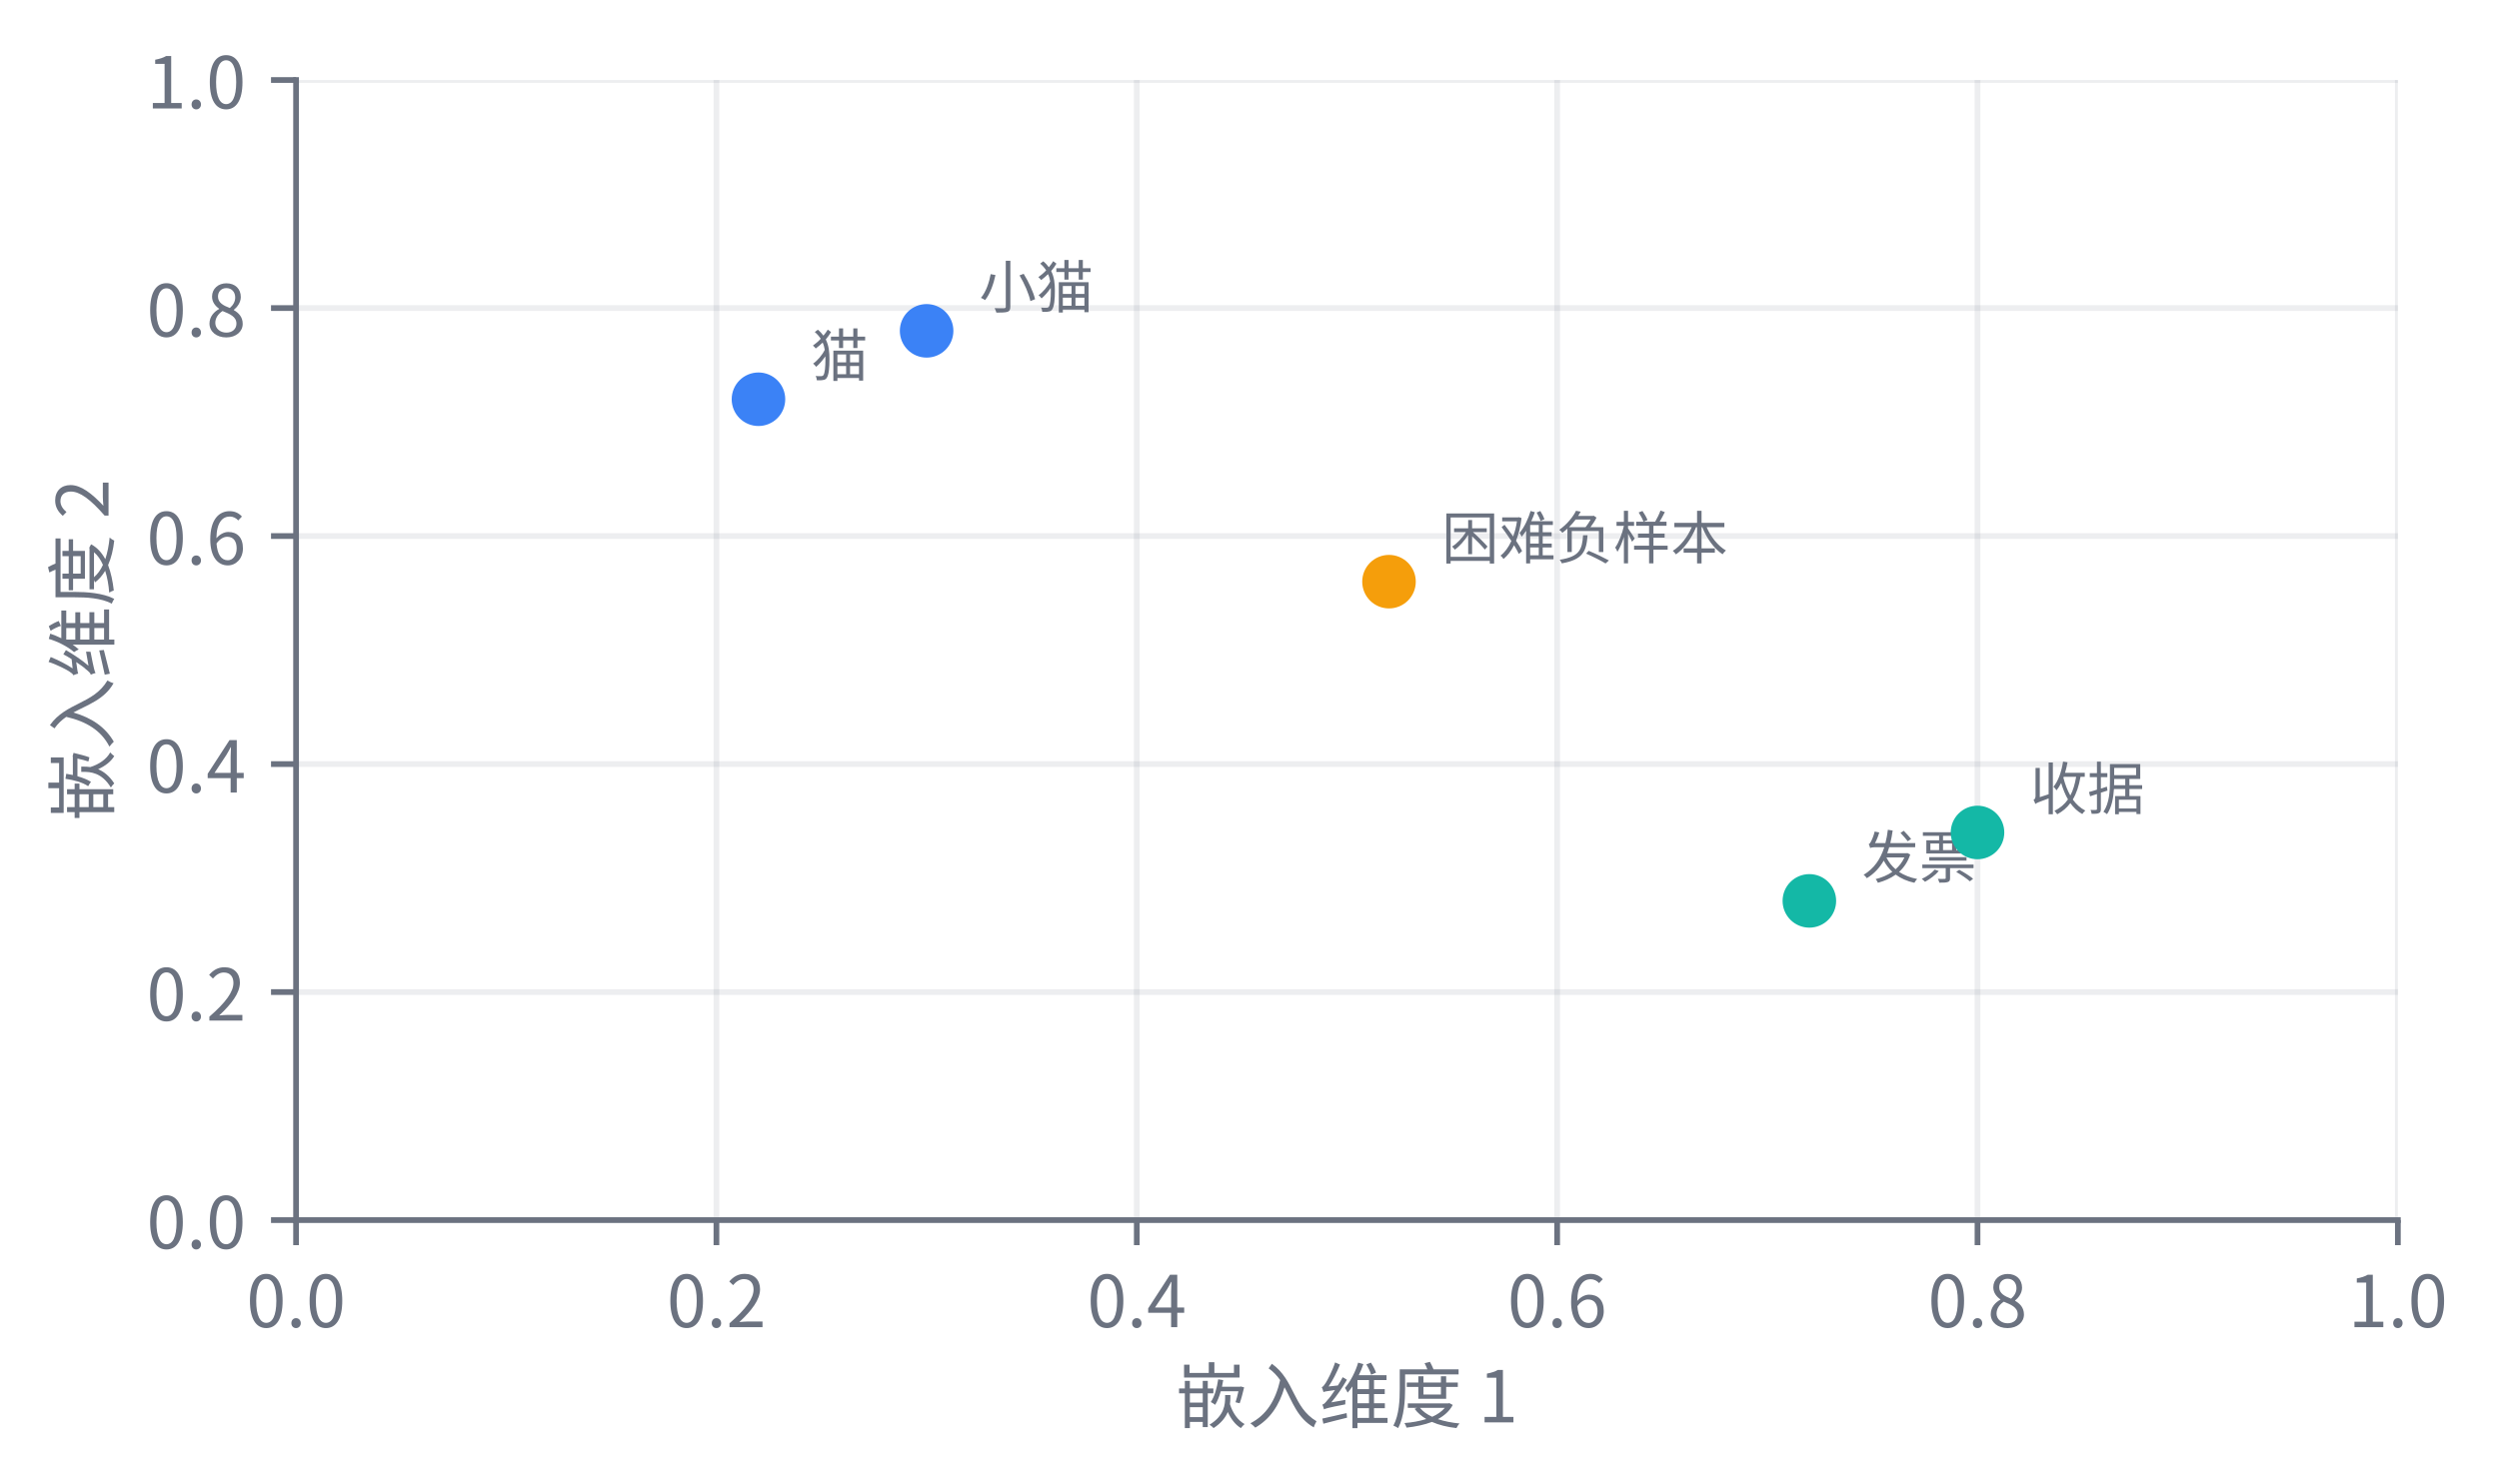
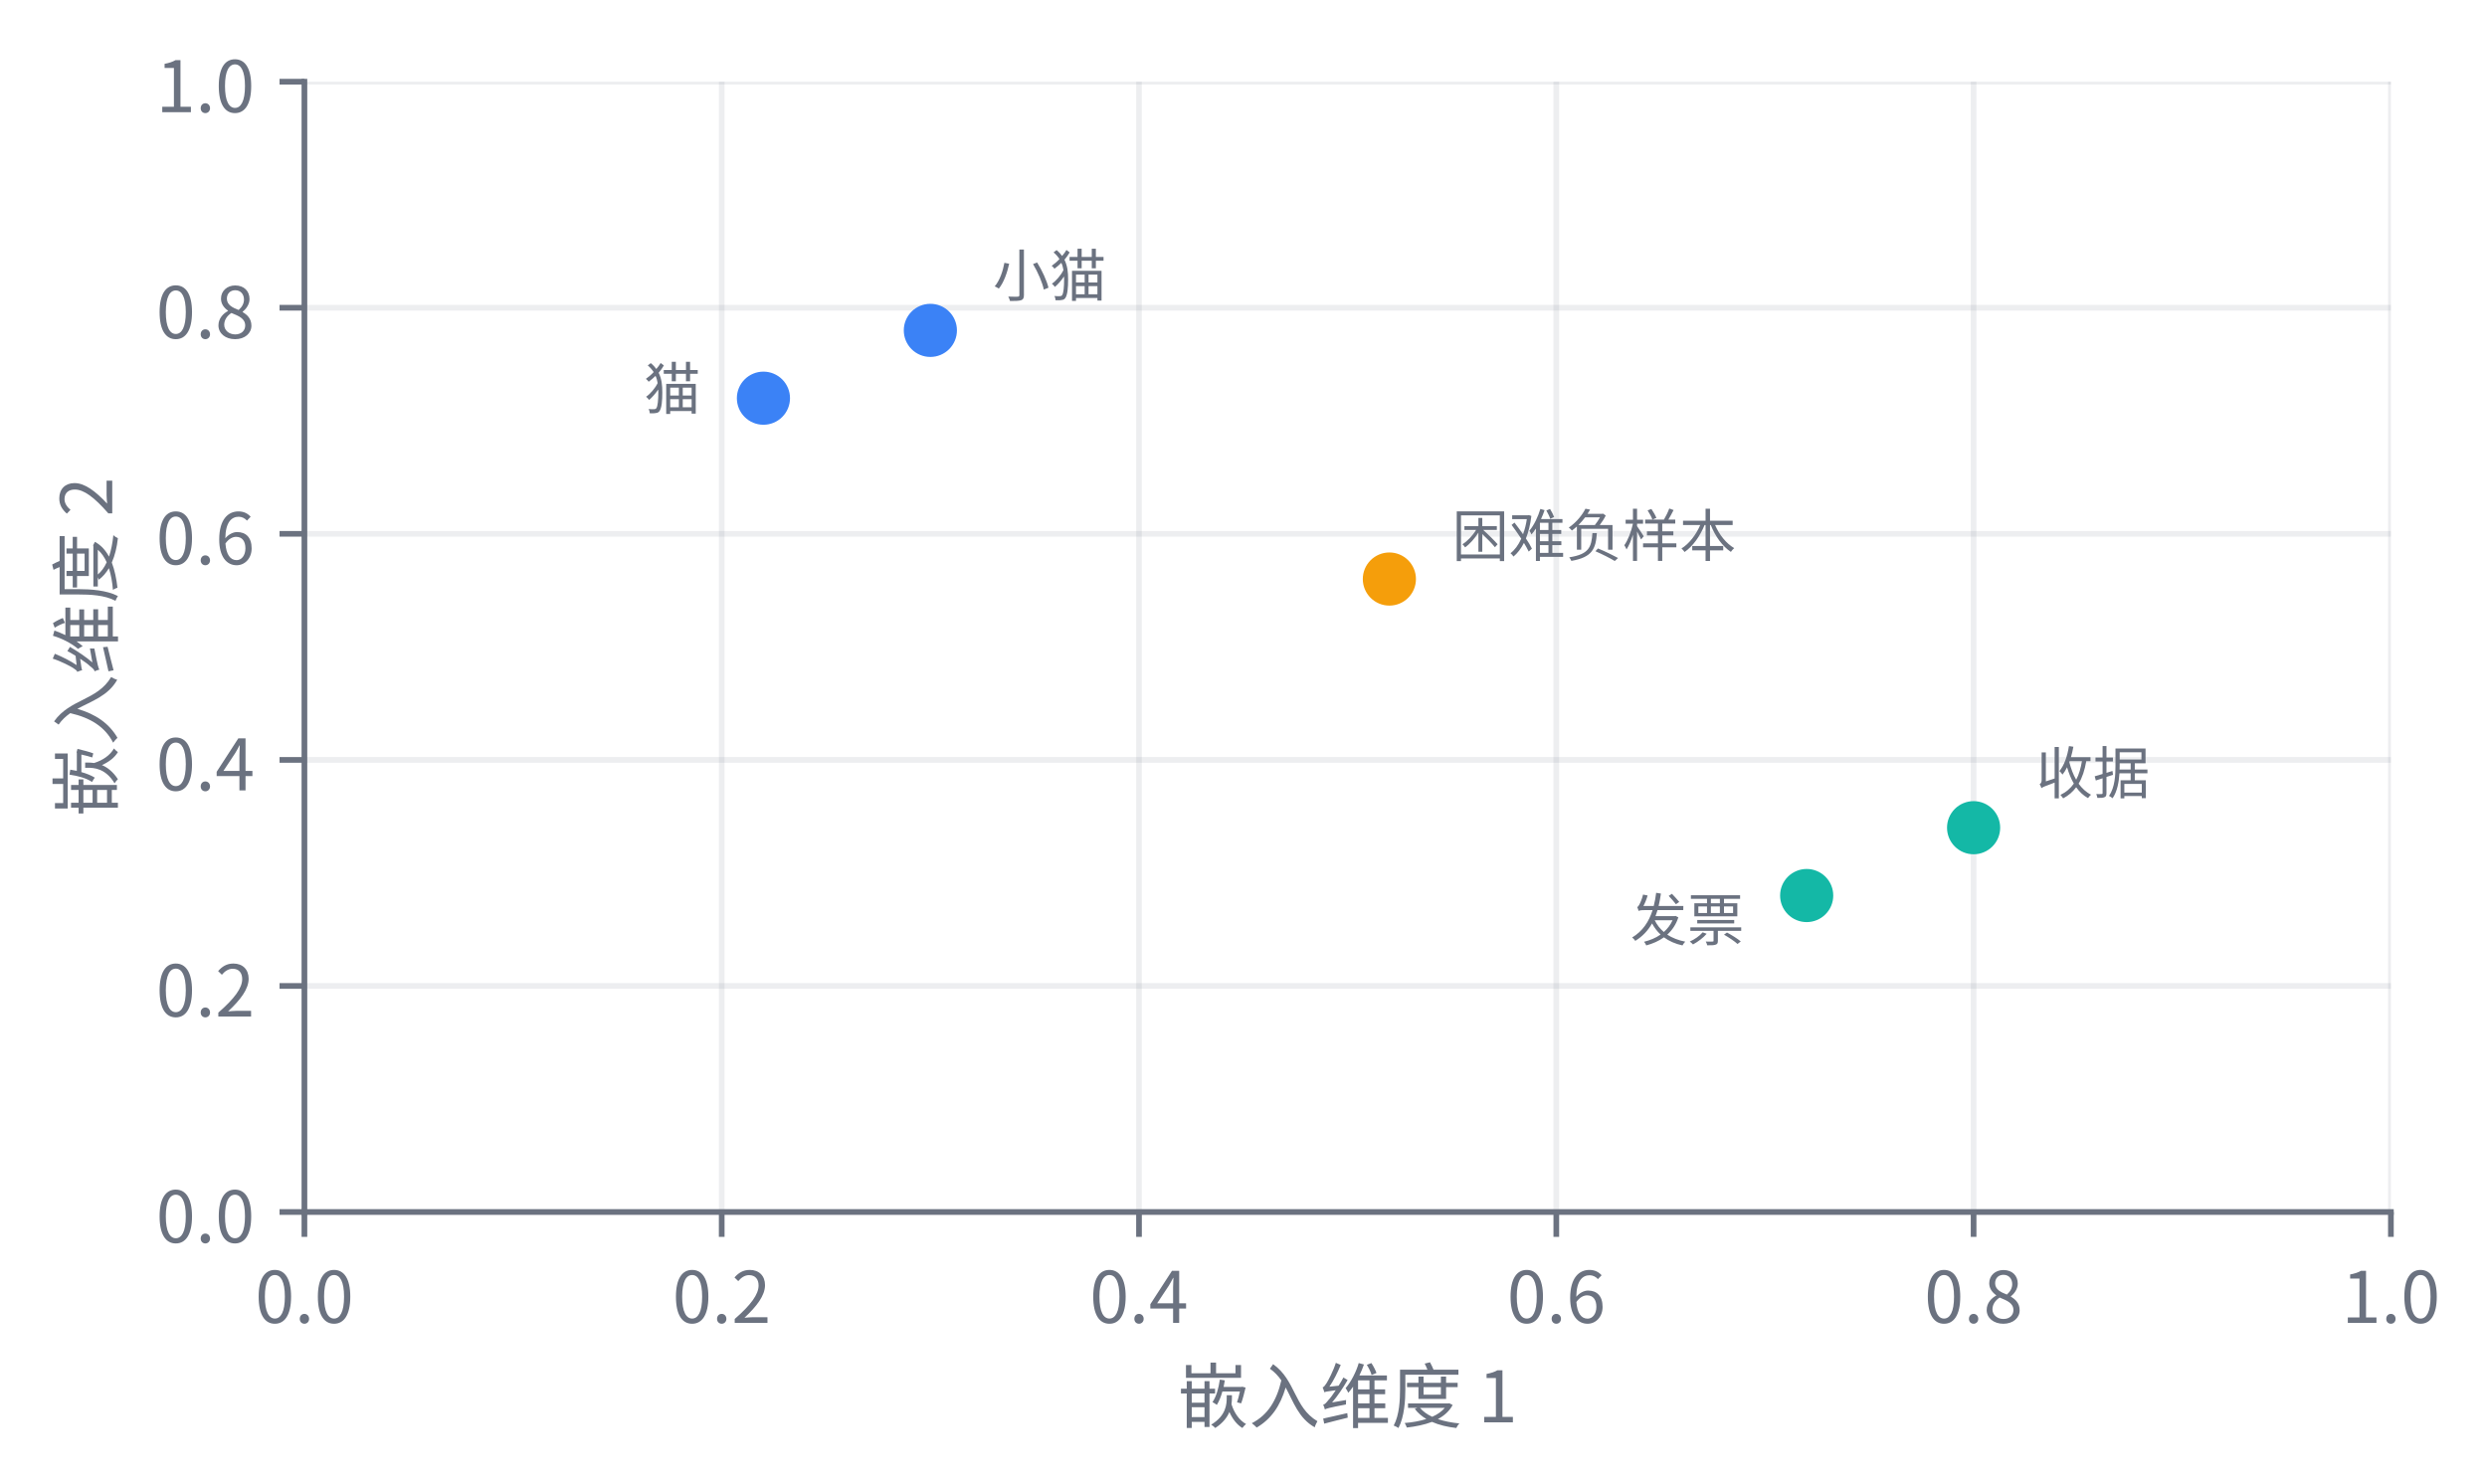
- <svg xmlns="http://www.w3.org/2000/svg" xmlns:xlink="http://www.w3.org/1999/xlink" width="349.037pt" height="207.26pt" viewBox="0 0 349.037 207.26" version="1.1">
+ <svg xmlns="http://www.w3.org/2000/svg" xmlns:xlink="http://www.w3.org/1999/xlink" width="350.006pt" height="208.8pt" viewBox="0 0 350.006 208.8" version="1.1">
  <defs>
    <style type="text/css">*{stroke-linejoin: round; stroke-linecap: butt}</style>
  </defs>
  <g id="figure_1">
    <g id="patch_1">
-       <path d="M 0 207.26  L 349.037 207.26  L 349.037 0  L 0 0  L 0 207.26  z " style="fill: none" />
+       <path d="M 0 208.8 L 350.006 208.8 L 350.006 0 L 0 0 L 0 208.8 z " style="fill: none" />
    </g>
    <g id="axes_1">
      <g id="patch_2">
-         <path d="M 41.352 170.46  L 334.912 170.46  L 334.912 11.18  L 41.352 11.18  L 41.352 170.46  z " style="fill: none" />
+         <path d="M 42.841 170.6 L 336.481 170.6 L 336.481 11.5 L 42.841 11.5 L 42.841 170.6 z " style="fill: none" />
      </g>
      <g id="matplotlib.axis_1">
        <g id="xtick_1">
          <g id="line2d_1">
-             <path d="M 41.352 170.46  L 41.352 11.18  " clip-path="url(#p6041de8de6)" style="fill: none; stroke: #6b7280; stroke-opacity: 0.12; stroke-width: 0.8; stroke-linecap: square" />
+             <path d="M 42.841 170.6 L 42.841 11.5 " clip-path="url(#p1760322f57)" style="fill: none; stroke: #6b7280; stroke-opacity: 0.12; stroke-width: 0.8; stroke-linecap: square" />
          </g>
          <g id="line2d_2">
            <defs>
-               <path id="m84c1394549" d="M 0 0  L 0 3.5  " style="stroke: #6b7280; stroke-width: 0.8" />
+               <path id="mae019764e0" d="M 0 0 L 0 3.5 " style="stroke: #6b7280; stroke-width: 0.8" />
            </defs>
            <g>
-               <use xlink:href="#m84c1394549" x="41.352" y="170.46" style="fill: #6b7280; stroke: #6b7280; stroke-width: 0.8" />
+               <use xlink:href="#mae019764e0" x="42.841" y="170.6" style="fill: #6b7280; stroke: #6b7280; stroke-width: 0.8" />
            </g>
          </g>
          <g id="text_1">
-             <text style="font-size: 10px; font-family: 'PingFang SC', 'Heiti SC', 'STHeiti', 'Noto Sans CJK SC', 'Microsoft YaHei', 'SimHei', 'Arial Unicode MS', 'DejaVu Sans', sans-serif; text-anchor: middle; fill: #6b7280" x="41.352" y="185.419" transform="rotate(-0 41.35156 185.4191)">0.0</text>
+             <text style="font-size: 10px; font-family: 'PingFang SC', 'Heiti SC', 'STHeiti', 'Noto Sans CJK SC', 'Microsoft YaHei', 'SimHei', 'Arial Unicode MS', 'DejaVu Sans', sans-serif; text-anchor: middle; fill: #6b7280" x="42.841" y="186.2" transform="rotate(-0 42.84063 186.2)">0.0</text>
          </g>
        </g>
        <g id="xtick_2">
          <g id="line2d_3">
-             <path d="M 100.064 170.46  L 100.064 11.18  " clip-path="url(#p6041de8de6)" style="fill: none; stroke: #6b7280; stroke-opacity: 0.12; stroke-width: 0.8; stroke-linecap: square" />
+             <path d="M 101.569 170.6 L 101.569 11.5 " clip-path="url(#p1760322f57)" style="fill: none; stroke: #6b7280; stroke-opacity: 0.12; stroke-width: 0.8; stroke-linecap: square" />
          </g>
          <g id="line2d_4">
            <g>
-               <use xlink:href="#m84c1394549" x="100.064" y="170.46" style="fill: #6b7280; stroke: #6b7280; stroke-width: 0.8" />
+               <use xlink:href="#mae019764e0" x="101.569" y="170.6" style="fill: #6b7280; stroke: #6b7280; stroke-width: 0.8" />
            </g>
          </g>
          <g id="text_2">
-             <text style="font-size: 10px; font-family: 'PingFang SC', 'Heiti SC', 'STHeiti', 'Noto Sans CJK SC', 'Microsoft YaHei', 'SimHei', 'Arial Unicode MS', 'DejaVu Sans', sans-serif; text-anchor: middle; fill: #6b7280" x="100.064" y="185.419" transform="rotate(-0 100.0636 185.4191)">0.2</text>
+             <text style="font-size: 10px; font-family: 'PingFang SC', 'Heiti SC', 'STHeiti', 'Noto Sans CJK SC', 'Microsoft YaHei', 'SimHei', 'Arial Unicode MS', 'DejaVu Sans', sans-serif; text-anchor: middle; fill: #6b7280" x="101.569" y="186.2" transform="rotate(-0 101.5686 186.2)">0.2</text>
          </g>
        </g>
        <g id="xtick_3">
          <g id="line2d_5">
-             <path d="M 158.776 170.46  L 158.776 11.18  " clip-path="url(#p6041de8de6)" style="fill: none; stroke: #6b7280; stroke-opacity: 0.12; stroke-width: 0.8; stroke-linecap: square" />
+             <path d="M 160.297 170.6 L 160.297 11.5 " clip-path="url(#p1760322f57)" style="fill: none; stroke: #6b7280; stroke-opacity: 0.12; stroke-width: 0.8; stroke-linecap: square" />
          </g>
          <g id="line2d_6">
            <g>
-               <use xlink:href="#m84c1394549" x="158.776" y="170.46" style="fill: #6b7280; stroke: #6b7280; stroke-width: 0.8" />
+               <use xlink:href="#mae019764e0" x="160.297" y="170.6" style="fill: #6b7280; stroke: #6b7280; stroke-width: 0.8" />
            </g>
          </g>
          <g id="text_3">
-             <text style="font-size: 10px; font-family: 'PingFang SC', 'Heiti SC', 'STHeiti', 'Noto Sans CJK SC', 'Microsoft YaHei', 'SimHei', 'Arial Unicode MS', 'DejaVu Sans', sans-serif; text-anchor: middle; fill: #6b7280" x="158.776" y="185.419" transform="rotate(-0 158.7756 185.4191)">0.4</text>
+             <text style="font-size: 10px; font-family: 'PingFang SC', 'Heiti SC', 'STHeiti', 'Noto Sans CJK SC', 'Microsoft YaHei', 'SimHei', 'Arial Unicode MS', 'DejaVu Sans', sans-serif; text-anchor: middle; fill: #6b7280" x="160.297" y="186.2" transform="rotate(-0 160.2966 186.2)">0.4</text>
          </g>
        </g>
        <g id="xtick_4">
          <g id="line2d_7">
-             <path d="M 217.488 170.46  L 217.488 11.18  " clip-path="url(#p6041de8de6)" style="fill: none; stroke: #6b7280; stroke-opacity: 0.12; stroke-width: 0.8; stroke-linecap: square" />
+             <path d="M 219.025 170.6 L 219.025 11.5 " clip-path="url(#p1760322f57)" style="fill: none; stroke: #6b7280; stroke-opacity: 0.12; stroke-width: 0.8; stroke-linecap: square" />
          </g>
          <g id="line2d_8">
            <g>
-               <use xlink:href="#m84c1394549" x="217.488" y="170.46" style="fill: #6b7280; stroke: #6b7280; stroke-width: 0.8" />
+               <use xlink:href="#mae019764e0" x="219.025" y="170.6" style="fill: #6b7280; stroke: #6b7280; stroke-width: 0.8" />
            </g>
          </g>
          <g id="text_4">
-             <text style="font-size: 10px; font-family: 'PingFang SC', 'Heiti SC', 'STHeiti', 'Noto Sans CJK SC', 'Microsoft YaHei', 'SimHei', 'Arial Unicode MS', 'DejaVu Sans', sans-serif; text-anchor: middle; fill: #6b7280" x="217.488" y="185.419" transform="rotate(-0 217.4876 185.4191)">0.6</text>
+             <text style="font-size: 10px; font-family: 'PingFang SC', 'Heiti SC', 'STHeiti', 'Noto Sans CJK SC', 'Microsoft YaHei', 'SimHei', 'Arial Unicode MS', 'DejaVu Sans', sans-serif; text-anchor: middle; fill: #6b7280" x="219.025" y="186.2" transform="rotate(-0 219.0246 186.2)">0.6</text>
          </g>
        </g>
        <g id="xtick_5">
          <g id="line2d_9">
-             <path d="M 276.2 170.46  L 276.2 11.18  " clip-path="url(#p6041de8de6)" style="fill: none; stroke: #6b7280; stroke-opacity: 0.12; stroke-width: 0.8; stroke-linecap: square" />
+             <path d="M 277.753 170.6 L 277.753 11.5 " clip-path="url(#p1760322f57)" style="fill: none; stroke: #6b7280; stroke-opacity: 0.12; stroke-width: 0.8; stroke-linecap: square" />
          </g>
          <g id="line2d_10">
            <g>
-               <use xlink:href="#m84c1394549" x="276.2" y="170.46" style="fill: #6b7280; stroke: #6b7280; stroke-width: 0.8" />
+               <use xlink:href="#mae019764e0" x="277.753" y="170.6" style="fill: #6b7280; stroke: #6b7280; stroke-width: 0.8" />
            </g>
          </g>
          <g id="text_5">
-             <text style="font-size: 10px; font-family: 'PingFang SC', 'Heiti SC', 'STHeiti', 'Noto Sans CJK SC', 'Microsoft YaHei', 'SimHei', 'Arial Unicode MS', 'DejaVu Sans', sans-serif; text-anchor: middle; fill: #6b7280" x="276.2" y="185.419" transform="rotate(-0 276.1996 185.4191)">0.8</text>
+             <text style="font-size: 10px; font-family: 'PingFang SC', 'Heiti SC', 'STHeiti', 'Noto Sans CJK SC', 'Microsoft YaHei', 'SimHei', 'Arial Unicode MS', 'DejaVu Sans', sans-serif; text-anchor: middle; fill: #6b7280" x="277.753" y="186.2" transform="rotate(-0 277.7526 186.2)">0.8</text>
          </g>
        </g>
        <g id="xtick_6">
          <g id="line2d_11">
-             <path d="M 334.912 170.46  L 334.912 11.18  " clip-path="url(#p6041de8de6)" style="fill: none; stroke: #6b7280; stroke-opacity: 0.12; stroke-width: 0.8; stroke-linecap: square" />
+             <path d="M 336.481 170.6 L 336.481 11.5 " clip-path="url(#p1760322f57)" style="fill: none; stroke: #6b7280; stroke-opacity: 0.12; stroke-width: 0.8; stroke-linecap: square" />
          </g>
          <g id="line2d_12">
            <g>
-               <use xlink:href="#m84c1394549" x="334.912" y="170.46" style="fill: #6b7280; stroke: #6b7280; stroke-width: 0.8" />
+               <use xlink:href="#mae019764e0" x="336.481" y="170.6" style="fill: #6b7280; stroke: #6b7280; stroke-width: 0.8" />
            </g>
          </g>
          <g id="text_6">
-             <text style="font-size: 10px; font-family: 'PingFang SC', 'Heiti SC', 'STHeiti', 'Noto Sans CJK SC', 'Microsoft YaHei', 'SimHei', 'Arial Unicode MS', 'DejaVu Sans', sans-serif; text-anchor: middle; fill: #6b7280" x="334.912" y="185.419" transform="rotate(-0 334.9116 185.4191)">1.0</text>
+             <text style="font-size: 10px; font-family: 'PingFang SC', 'Heiti SC', 'STHeiti', 'Noto Sans CJK SC', 'Microsoft YaHei', 'SimHei', 'Arial Unicode MS', 'DejaVu Sans', sans-serif; text-anchor: middle; fill: #6b7280" x="336.481" y="186.2" transform="rotate(-0 336.4806 186.2)">1.0</text>
          </g>
        </g>
        <g id="text_7">
-           <text style="font-size: 10px; font-family: 'PingFang SC', 'Heiti SC', 'STHeiti', 'Noto Sans CJK SC', 'Microsoft YaHei', 'SimHei', 'Arial Unicode MS', 'DejaVu Sans', sans-serif; text-anchor: middle; fill: #6b7280" x="188.132" y="198.719" transform="rotate(-0 188.1316 198.7191)">嵌入维度 1</text>
+           <text style="font-size: 10px; font-family: 'PingFang SC', 'Heiti SC', 'STHeiti', 'Noto Sans CJK SC', 'Microsoft YaHei', 'SimHei', 'Arial Unicode MS', 'DejaVu Sans', sans-serif; text-anchor: middle; fill: #6b7280" x="189.661" y="200.2" transform="rotate(-0 189.6606 200.2)">嵌入维度 1</text>
        </g>
      </g>
      <g id="matplotlib.axis_2">
        <g id="ytick_1">
          <g id="line2d_13">
-             <path d="M 41.352 170.46  L 334.912 170.46  " clip-path="url(#p6041de8de6)" style="fill: none; stroke: #6b7280; stroke-opacity: 0.12; stroke-width: 0.8; stroke-linecap: square" />
+             <path d="M 42.841 170.6 L 336.481 170.6 " clip-path="url(#p1760322f57)" style="fill: none; stroke: #6b7280; stroke-opacity: 0.12; stroke-width: 0.8; stroke-linecap: square" />
          </g>
          <g id="line2d_14">
            <defs>
-               <path id="mf09afd9559" d="M 0 0  L -3.5 0  " style="stroke: #6b7280; stroke-width: 0.8" />
+               <path id="m03329964e5" d="M 0 0 L -3.5 0 " style="stroke: #6b7280; stroke-width: 0.8" />
            </defs>
            <g>
-               <use xlink:href="#mf09afd9559" x="41.352" y="170.46" style="fill: #6b7280; stroke: #6b7280; stroke-width: 0.8" />
+               <use xlink:href="#m03329964e5" x="42.841" y="170.6" style="fill: #6b7280; stroke: #6b7280; stroke-width: 0.8" />
            </g>
          </g>
          <g id="text_8">
-             <text style="font-size: 10px; font-family: 'PingFang SC', 'Heiti SC', 'STHeiti', 'Noto Sans CJK SC', 'Microsoft YaHei', 'SimHei', 'Arial Unicode MS', 'DejaVu Sans', sans-serif; text-anchor: end; fill: #6b7280" x="34.352" y="174.439" transform="rotate(-0 34.35156 174.4394)">0.0</text>
+             <text style="font-size: 10px; font-family: 'PingFang SC', 'Heiti SC', 'STHeiti', 'Noto Sans CJK SC', 'Microsoft YaHei', 'SimHei', 'Arial Unicode MS', 'DejaVu Sans', sans-serif; text-anchor: end; fill: #6b7280" x="35.841" y="174.9" transform="rotate(-0 35.84063 174.9)">0.0</text>
          </g>
        </g>
        <g id="ytick_2">
          <g id="line2d_15">
-             <path d="M 41.352 138.604  L 334.912 138.604  " clip-path="url(#p6041de8de6)" style="fill: none; stroke: #6b7280; stroke-opacity: 0.12; stroke-width: 0.8; stroke-linecap: square" />
+             <path d="M 42.841 138.78 L 336.481 138.78 " clip-path="url(#p1760322f57)" style="fill: none; stroke: #6b7280; stroke-opacity: 0.12; stroke-width: 0.8; stroke-linecap: square" />
          </g>
          <g id="line2d_16">
            <g>
-               <use xlink:href="#mf09afd9559" x="41.352" y="138.604" style="fill: #6b7280; stroke: #6b7280; stroke-width: 0.8" />
+               <use xlink:href="#m03329964e5" x="42.841" y="138.78" style="fill: #6b7280; stroke: #6b7280; stroke-width: 0.8" />
            </g>
          </g>
          <g id="text_9">
-             <text style="font-size: 10px; font-family: 'PingFang SC', 'Heiti SC', 'STHeiti', 'Noto Sans CJK SC', 'Microsoft YaHei', 'SimHei', 'Arial Unicode MS', 'DejaVu Sans', sans-serif; text-anchor: end; fill: #6b7280" x="34.352" y="142.583" transform="rotate(-0 34.35156 142.5834)">0.2</text>
+             <text style="font-size: 10px; font-family: 'PingFang SC', 'Heiti SC', 'STHeiti', 'Noto Sans CJK SC', 'Microsoft YaHei', 'SimHei', 'Arial Unicode MS', 'DejaVu Sans', sans-serif; text-anchor: end; fill: #6b7280" x="35.841" y="143.08" transform="rotate(-0 35.84063 143.08)">0.2</text>
          </g>
        </g>
        <g id="ytick_3">
          <g id="line2d_17">
-             <path d="M 41.352 106.748  L 334.912 106.748  " clip-path="url(#p6041de8de6)" style="fill: none; stroke: #6b7280; stroke-opacity: 0.12; stroke-width: 0.8; stroke-linecap: square" />
+             <path d="M 42.841 106.96 L 336.481 106.96 " clip-path="url(#p1760322f57)" style="fill: none; stroke: #6b7280; stroke-opacity: 0.12; stroke-width: 0.8; stroke-linecap: square" />
          </g>
          <g id="line2d_18">
            <g>
-               <use xlink:href="#mf09afd9559" x="41.352" y="106.748" style="fill: #6b7280; stroke: #6b7280; stroke-width: 0.8" />
+               <use xlink:href="#m03329964e5" x="42.841" y="106.96" style="fill: #6b7280; stroke: #6b7280; stroke-width: 0.8" />
            </g>
          </g>
          <g id="text_10">
-             <text style="font-size: 10px; font-family: 'PingFang SC', 'Heiti SC', 'STHeiti', 'Noto Sans CJK SC', 'Microsoft YaHei', 'SimHei', 'Arial Unicode MS', 'DejaVu Sans', sans-serif; text-anchor: end; fill: #6b7280" x="34.352" y="110.727" transform="rotate(-0 34.35156 110.7274)">0.4</text>
+             <text style="font-size: 10px; font-family: 'PingFang SC', 'Heiti SC', 'STHeiti', 'Noto Sans CJK SC', 'Microsoft YaHei', 'SimHei', 'Arial Unicode MS', 'DejaVu Sans', sans-serif; text-anchor: end; fill: #6b7280" x="35.841" y="111.26" transform="rotate(-0 35.84063 111.26)">0.4</text>
          </g>
        </g>
        <g id="ytick_4">
          <g id="line2d_19">
-             <path d="M 41.352 74.892  L 334.912 74.892  " clip-path="url(#p6041de8de6)" style="fill: none; stroke: #6b7280; stroke-opacity: 0.12; stroke-width: 0.8; stroke-linecap: square" />
+             <path d="M 42.841 75.14 L 336.481 75.14 " clip-path="url(#p1760322f57)" style="fill: none; stroke: #6b7280; stroke-opacity: 0.12; stroke-width: 0.8; stroke-linecap: square" />
          </g>
          <g id="line2d_20">
            <g>
-               <use xlink:href="#mf09afd9559" x="41.352" y="74.892" style="fill: #6b7280; stroke: #6b7280; stroke-width: 0.8" />
+               <use xlink:href="#m03329964e5" x="42.841" y="75.14" style="fill: #6b7280; stroke: #6b7280; stroke-width: 0.8" />
            </g>
          </g>
          <g id="text_11">
-             <text style="font-size: 10px; font-family: 'PingFang SC', 'Heiti SC', 'STHeiti', 'Noto Sans CJK SC', 'Microsoft YaHei', 'SimHei', 'Arial Unicode MS', 'DejaVu Sans', sans-serif; text-anchor: end; fill: #6b7280" x="34.352" y="78.871" transform="rotate(-0 34.35156 78.87138)">0.6</text>
+             <text style="font-size: 10px; font-family: 'PingFang SC', 'Heiti SC', 'STHeiti', 'Noto Sans CJK SC', 'Microsoft YaHei', 'SimHei', 'Arial Unicode MS', 'DejaVu Sans', sans-serif; text-anchor: end; fill: #6b7280" x="35.841" y="79.44" transform="rotate(-0 35.84063 79.44)">0.6</text>
          </g>
        </g>
        <g id="ytick_5">
          <g id="line2d_21">
-             <path d="M 41.352 43.036  L 334.912 43.036  " clip-path="url(#p6041de8de6)" style="fill: none; stroke: #6b7280; stroke-opacity: 0.12; stroke-width: 0.8; stroke-linecap: square" />
+             <path d="M 42.841 43.32 L 336.481 43.32 " clip-path="url(#p1760322f57)" style="fill: none; stroke: #6b7280; stroke-opacity: 0.12; stroke-width: 0.8; stroke-linecap: square" />
          </g>
          <g id="line2d_22">
            <g>
-               <use xlink:href="#mf09afd9559" x="41.352" y="43.036" style="fill: #6b7280; stroke: #6b7280; stroke-width: 0.8" />
+               <use xlink:href="#m03329964e5" x="42.841" y="43.32" style="fill: #6b7280; stroke: #6b7280; stroke-width: 0.8" />
            </g>
          </g>
          <g id="text_12">
-             <text style="font-size: 10px; font-family: 'PingFang SC', 'Heiti SC', 'STHeiti', 'Noto Sans CJK SC', 'Microsoft YaHei', 'SimHei', 'Arial Unicode MS', 'DejaVu Sans', sans-serif; text-anchor: end; fill: #6b7280" x="34.352" y="47.015" transform="rotate(-0 34.35156 47.01537)">0.8</text>
+             <text style="font-size: 10px; font-family: 'PingFang SC', 'Heiti SC', 'STHeiti', 'Noto Sans CJK SC', 'Microsoft YaHei', 'SimHei', 'Arial Unicode MS', 'DejaVu Sans', sans-serif; text-anchor: end; fill: #6b7280" x="35.841" y="47.62" transform="rotate(-0 35.84063 47.62)">0.8</text>
          </g>
        </g>
        <g id="ytick_6">
          <g id="line2d_23">
-             <path d="M 41.352 11.18  L 334.912 11.18  " clip-path="url(#p6041de8de6)" style="fill: none; stroke: #6b7280; stroke-opacity: 0.12; stroke-width: 0.8; stroke-linecap: square" />
+             <path d="M 42.841 11.5 L 336.481 11.5 " clip-path="url(#p1760322f57)" style="fill: none; stroke: #6b7280; stroke-opacity: 0.12; stroke-width: 0.8; stroke-linecap: square" />
          </g>
          <g id="line2d_24">
            <g>
-               <use xlink:href="#mf09afd9559" x="41.352" y="11.18" style="fill: #6b7280; stroke: #6b7280; stroke-width: 0.8" />
+               <use xlink:href="#m03329964e5" x="42.841" y="11.5" style="fill: #6b7280; stroke: #6b7280; stroke-width: 0.8" />
            </g>
          </g>
          <g id="text_13">
-             <text style="font-size: 10px; font-family: 'PingFang SC', 'Heiti SC', 'STHeiti', 'Noto Sans CJK SC', 'Microsoft YaHei', 'SimHei', 'Arial Unicode MS', 'DejaVu Sans', sans-serif; text-anchor: end; fill: #6b7280" x="34.352" y="15.159" transform="rotate(-0 34.35156 15.15938)">1.0</text>
+             <text style="font-size: 10px; font-family: 'PingFang SC', 'Heiti SC', 'STHeiti', 'Noto Sans CJK SC', 'Microsoft YaHei', 'SimHei', 'Arial Unicode MS', 'DejaVu Sans', sans-serif; text-anchor: end; fill: #6b7280" x="35.841" y="15.8" transform="rotate(-0 35.84063 15.8)">1.0</text>
          </g>
        </g>
        <g id="text_14">
-           <text style="font-size: 10px; font-family: 'PingFang SC', 'Heiti SC', 'STHeiti', 'Noto Sans CJK SC', 'Microsoft YaHei', 'SimHei', 'Arial Unicode MS', 'DejaVu Sans', sans-serif; text-anchor: middle; fill: #6b7280" x="15.159" y="90.82" transform="rotate(-90 15.15938 90.81969)">嵌入维度 2</text>
+           <text style="font-size: 10px; font-family: 'PingFang SC', 'Heiti SC', 'STHeiti', 'Noto Sans CJK SC', 'Microsoft YaHei', 'SimHei', 'Arial Unicode MS', 'DejaVu Sans', sans-serif; text-anchor: middle; fill: #6b7280" x="15.8" y="91.05" transform="rotate(-90 15.8 91.05)">嵌入维度 2</text>
        </g>
      </g>
      <g id="patch_3">
-         <path d="M 41.352 170.46  L 41.352 11.18  " style="fill: none; stroke: #6b7280; stroke-width: 0.8; stroke-linejoin: miter; stroke-linecap: square" />
+         <path d="M 42.841 170.6 L 42.841 11.5 " style="fill: none; stroke: #6b7280; stroke-width: 0.8; stroke-linejoin: miter; stroke-linecap: square" />
      </g>
      <g id="patch_4">
-         <path d="M 41.352 170.46  L 334.912 170.46  " style="fill: none; stroke: #6b7280; stroke-width: 0.8; stroke-linejoin: miter; stroke-linecap: square" />
+         <path d="M 42.841 170.6 L 336.481 170.6 " style="fill: none; stroke: #6b7280; stroke-width: 0.8; stroke-linejoin: miter; stroke-linecap: square" />
      </g>
      <g id="PathCollection_1">
        <defs>
-           <path id="ma5dbf8572b" d="M 0 3.24  C 0.859 3.24 1.684 2.899 2.291 2.291  C 2.899 1.684 3.24 0.859 3.24 0  C 3.24 -0.859 2.899 -1.684 2.291 -2.291  C 1.684 -2.899 0.859 -3.24 0 -3.24  C -0.859 -3.24 -1.684 -2.899 -2.291 -2.291  C -2.899 -1.684 -3.24 -0.859 -3.24 0  C -3.24 0.859 -2.899 1.684 -2.291 2.291  C -1.684 2.899 -0.859 3.24 0 3.24  z " style="stroke: #3b82f6" />
+           <path id="mb997125d2c" d="M 0 3.24 C 0.859 3.24 1.684 2.899 2.291 2.291 C 2.899 1.684 3.24 0.859 3.24 0 C 3.24 -0.859 2.899 -1.684 2.291 -2.291 C 1.684 -2.899 0.859 -3.24 0 -3.24 C -0.859 -3.24 -1.684 -2.899 -2.291 -2.291 C -2.899 -1.684 -3.24 -0.859 -3.24 0 C -3.24 0.859 -2.899 1.684 -2.291 2.291 C -1.684 2.899 -0.859 3.24 0 3.24 z " style="stroke: #3b82f6" />
        </defs>
-         <g clip-path="url(#p6041de8de6)">
-           <use xlink:href="#ma5dbf8572b" x="105.935" y="55.778" style="fill: #3b82f6; stroke: #3b82f6" />
+         <g clip-path="url(#p1760322f57)">
+           <use xlink:href="#mb997125d2c" x="107.441" y="56.048" style="fill: #3b82f6; stroke: #3b82f6" />
        </g>
      </g>
      <g id="text_15">
-         <text style="font-size: 8px; font-family: 'PingFang SC', 'Heiti SC', 'STHeiti', 'Noto Sans CJK SC', 'Microsoft YaHei', 'SimHei', 'Arial Unicode MS', 'DejaVu Sans', sans-serif; text-anchor: start; fill: #6b7280" x="113.274" y="52.592" transform="rotate(-0 113.2738 52.59249)">猫</text>
+         <text style="font-size: 8px; font-family: 'PingFang SC', 'Heiti SC', 'STHeiti', 'Noto Sans CJK SC', 'Microsoft YaHei', 'SimHei', 'Arial Unicode MS', 'DejaVu Sans', sans-serif; text-anchor: end; fill: #6b7280" x="98.632" y="57.639" transform="rotate(-0 98.63223 57.639)">猫</text>
      </g>
      <g id="PathCollection_2">
-         <g clip-path="url(#p6041de8de6)">
-           <use xlink:href="#ma5dbf8572b" x="129.42" y="46.221" style="fill: #3b82f6; stroke: #3b82f6" />
+         <g clip-path="url(#p1760322f57)">
+           <use xlink:href="#mb997125d2c" x="130.933" y="46.502" style="fill: #3b82f6; stroke: #3b82f6" />
        </g>
      </g>
      <g id="text_16">
-         <text style="font-size: 8px; font-family: 'PingFang SC', 'Heiti SC', 'STHeiti', 'Noto Sans CJK SC', 'Microsoft YaHei', 'SimHei', 'Arial Unicode MS', 'DejaVu Sans', sans-serif; text-anchor: start; fill: #6b7280" x="136.759" y="43.036" transform="rotate(-0 136.7586 43.03569)">小猫</text>
+         <text style="font-size: 8px; font-family: 'PingFang SC', 'Heiti SC', 'STHeiti', 'Noto Sans CJK SC', 'Microsoft YaHei', 'SimHei', 'Arial Unicode MS', 'DejaVu Sans', sans-serif; text-anchor: start; fill: #6b7280" x="139.742" y="41.729" transform="rotate(-0 139.7418 41.729)">小猫</text>
      </g>
      <g id="PathCollection_3">
        <defs>
-           <path id="m04b1205cc1" d="M 0 3.24  C 0.859 3.24 1.684 2.899 2.291 2.291  C 2.899 1.684 3.24 0.859 3.24 0  C 3.24 -0.859 2.899 -1.684 2.291 -2.291  C 1.684 -2.899 0.859 -3.24 0 -3.24  C -0.859 -3.24 -1.684 -2.899 -2.291 -2.291  C -2.899 -1.684 -3.24 -0.859 -3.24 0  C -3.24 0.859 -2.899 1.684 -2.291 2.291  C -1.684 2.899 -0.859 3.24 0 3.24  z " style="stroke: #14b8a6" />
+           <path id="meec934ee37" d="M 0 3.24 C 0.859 3.24 1.684 2.899 2.291 2.291 C 2.899 1.684 3.24 0.859 3.24 0 C 3.24 -0.859 2.899 -1.684 2.291 -2.291 C 1.684 -2.899 0.859 -3.24 0 -3.24 C -0.859 -3.24 -1.684 -2.899 -2.291 -2.291 C -2.899 -1.684 -3.24 -0.859 -3.24 0 C -3.24 0.859 -2.899 1.684 -2.291 2.291 C -1.684 2.899 -0.859 3.24 0 3.24 z " style="stroke: #14b8a6" />
        </defs>
-         <g clip-path="url(#p6041de8de6)">
-           <use xlink:href="#m04b1205cc1" x="252.715" y="125.861" style="fill: #14b8a6; stroke: #14b8a6" />
+         <g clip-path="url(#p1760322f57)">
+           <use xlink:href="#meec934ee37" x="254.261" y="126.052" style="fill: #14b8a6; stroke: #14b8a6" />
        </g>
      </g>
      <g id="text_17">
-         <text style="font-size: 8px; font-family: 'PingFang SC', 'Heiti SC', 'STHeiti', 'Noto Sans CJK SC', 'Microsoft YaHei', 'SimHei', 'Arial Unicode MS', 'DejaVu Sans', sans-serif; text-anchor: start; fill: #6b7280" x="260.054" y="122.676" transform="rotate(-0 260.0538 122.6757)">发票</text>
+         <text style="font-size: 8px; font-family: 'PingFang SC', 'Heiti SC', 'STHeiti', 'Noto Sans CJK SC', 'Microsoft YaHei', 'SimHei', 'Arial Unicode MS', 'DejaVu Sans', sans-serif; text-anchor: end; fill: #6b7280" x="245.452" y="132.416" transform="rotate(-0 245.4522 132.416)">发票</text>
      </g>
      <g id="PathCollection_4">
-         <g clip-path="url(#p6041de8de6)">
-           <use xlink:href="#m04b1205cc1" x="276.2" y="116.304" style="fill: #14b8a6; stroke: #14b8a6" />
+         <g clip-path="url(#p1760322f57)">
+           <use xlink:href="#meec934ee37" x="277.753" y="116.506" style="fill: #14b8a6; stroke: #14b8a6" />
        </g>
      </g>
      <g id="text_18">
-         <text style="font-size: 8px; font-family: 'PingFang SC', 'Heiti SC', 'STHeiti', 'Noto Sans CJK SC', 'Microsoft YaHei', 'SimHei', 'Arial Unicode MS', 'DejaVu Sans', sans-serif; text-anchor: start; fill: #6b7280" x="283.539" y="113.119" transform="rotate(-0 283.5386 113.1189)">收据</text>
+         <text style="font-size: 8px; font-family: 'PingFang SC', 'Heiti SC', 'STHeiti', 'Noto Sans CJK SC', 'Microsoft YaHei', 'SimHei', 'Arial Unicode MS', 'DejaVu Sans', sans-serif; text-anchor: start; fill: #6b7280" x="286.562" y="111.733" transform="rotate(-0 286.5618 111.733)">收据</text>
      </g>
      <g id="PathCollection_5">
        <defs>
-           <path id="m281c0de6cc" d="M 0 3.24  C 0.859 3.24 1.684 2.899 2.291 2.291  C 2.899 1.684 3.24 0.859 3.24 0  C 3.24 -0.859 2.899 -1.684 2.291 -2.291  C 1.684 -2.899 0.859 -3.24 0 -3.24  C -0.859 -3.24 -1.684 -2.899 -2.291 -2.291  C -2.899 -1.684 -3.24 -0.859 -3.24 0  C -3.24 0.859 -2.899 1.684 -2.291 2.291  C -1.684 2.899 -0.859 3.24 0 3.24  z " style="stroke: #f59e0b" />
+           <path id="mad579e5df6" d="M 0 3.24 C 0.859 3.24 1.684 2.899 2.291 2.291 C 2.899 1.684 3.24 0.859 3.24 0 C 3.24 -0.859 2.899 -1.684 2.291 -2.291 C 1.684 -2.899 0.859 -3.24 0 -3.24 C -0.859 -3.24 -1.684 -2.899 -2.291 -2.291 C -2.899 -1.684 -3.24 -0.859 -3.24 0 C -3.24 0.859 -2.899 1.684 -2.291 2.291 C -1.684 2.899 -0.859 3.24 0 3.24 z " style="stroke: #f59e0b" />
        </defs>
-         <g clip-path="url(#p6041de8de6)">
-           <use xlink:href="#m281c0de6cc" x="194.003" y="81.263" style="fill: #f59e0b; stroke: #f59e0b" />
+         <g clip-path="url(#p1760322f57)">
+           <use xlink:href="#mad579e5df6" x="195.533" y="81.504" style="fill: #f59e0b; stroke: #f59e0b" />
        </g>
      </g>
      <g id="text_19">
-         <text style="font-size: 8px; font-family: 'PingFang SC', 'Heiti SC', 'STHeiti', 'Noto Sans CJK SC', 'Microsoft YaHei', 'SimHei', 'Arial Unicode MS', 'DejaVu Sans', sans-serif; text-anchor: start; fill: #6b7280" x="201.342" y="78.077" transform="rotate(-0 201.3418 78.07729)">困难负样本</text>
+         <text style="font-size: 8px; font-family: 'PingFang SC', 'Heiti SC', 'STHeiti', 'Noto Sans CJK SC', 'Microsoft YaHei', 'SimHei', 'Arial Unicode MS', 'DejaVu Sans', sans-serif; text-anchor: start; fill: #6b7280" x="204.343" y="78.322" transform="rotate(-0 204.3426 78.322)">困难负样本</text>
      </g>
    </g>
  </g>
  <defs>
-     <clipPath id="p6041de8de6">
-       <rect x="41.352" y="11.18" width="293.56" height="159.28" />
+     <clipPath id="p1760322f57">
+       <rect x="42.841" y="11.5" width="293.64" height="159.1" />
    </clipPath>
  </defs>
</svg>
